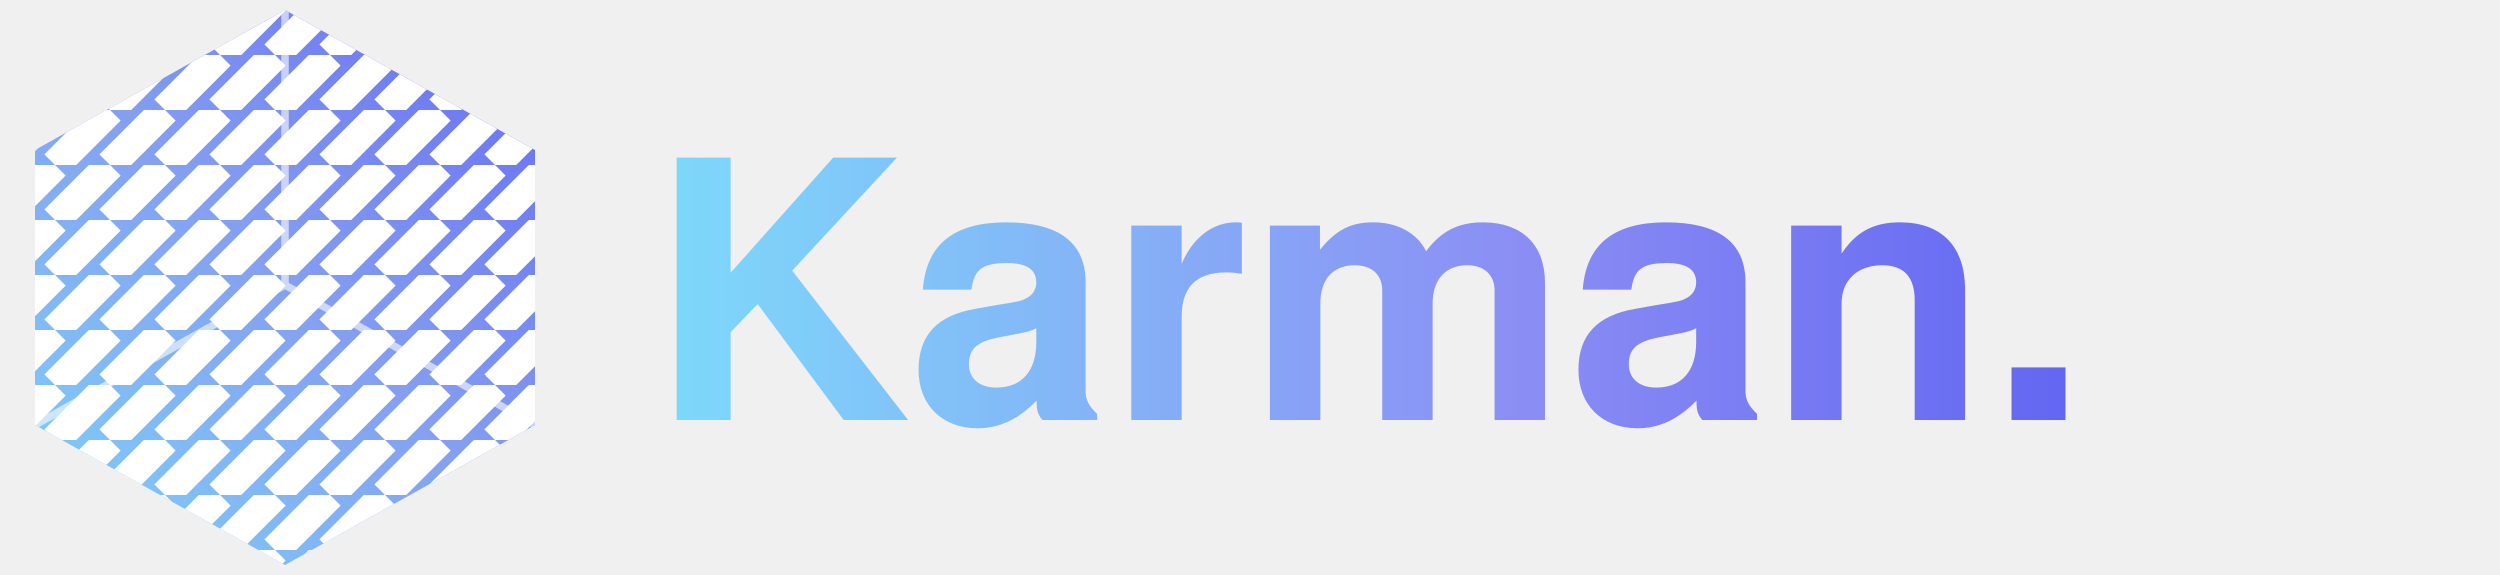
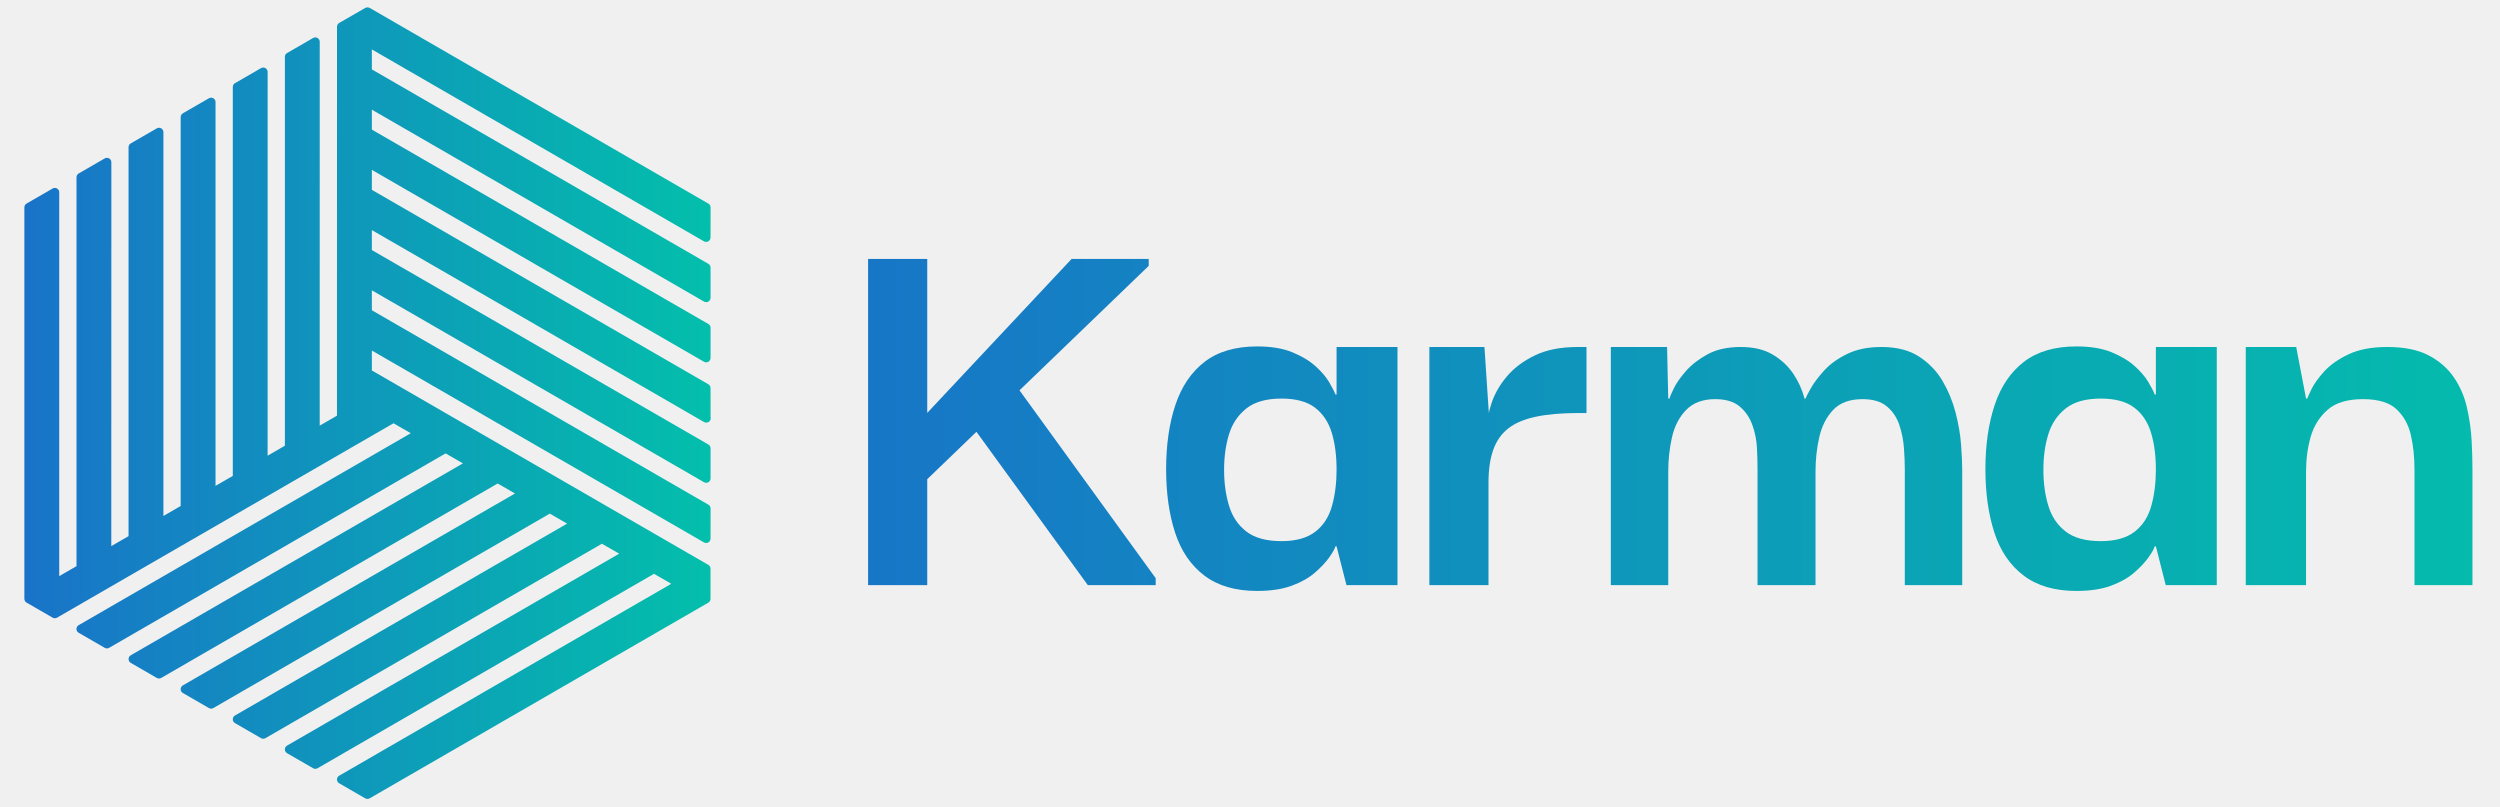
- <svg xmlns="http://www.w3.org/2000/svg" viewBox="0 0 500 115">
-   <defs>
-     <linearGradient id="mg" x1="0%" y1="100%" x2="100%" y2="0%">
-       <stop offset="0%" stop-color="#7DD8FA" />
-       <stop offset="50%" stop-color="#85A0F0" />
-       <stop offset="100%" stop-color="#6366F1" />
+ <svg xmlns="http://www.w3.org/2000/svg" xml:space="preserve" width="800" height="258" data-version="2">
+   <g transform="matrix(1.0139 0 0 1.0133 323.805 135.052)">
+     <linearGradient id="a" x1="-.192" x2="5.978" y1="0" y2="0" gradientUnits="objectBoundingBox">
+       <stop offset="0%" stop-color="#1874C8" />
+       <stop offset="100%" stop-color="#03BFAB" />
    </linearGradient>
-     <pattern id="sp" x="0" y="0" width="11" height="11" patternUnits="userSpaceOnUse">
-       <line x1="0" y1="11" x2="11" y2="0" stroke="white" stroke-width="6" />
-       <line x1="-11" y1="11" x2="0" y2="0" stroke="white" stroke-width="6" />
-       <line x1="11" y1="11" x2="22" y2="0" stroke="white" stroke-width="6" />
-     </pattern>
-     <clipPath id="hc">
-       <polygon points="57,2 107,30 107,85 57,113 7,85 7,30" />
-     </clipPath>
-     <linearGradient id="tg" x1="0%" y1="0%" x2="100%" y2="0%">
-       <stop offset="0%" stop-color="#7DD8FA" />
-       <stop offset="60%" stop-color="#8B8FF4" />
-       <stop offset="100%" stop-color="#6366F1" />
+     <path fill="url(#a)" d="M287.22 399.14v-20.86l46.3-49.41h24.34v2.19Zm-17.93 32.75V328.87h18.67v103.02Zm69.36 0-38.8-53.43 13.54-13.18 46.67 64.42v2.19Z" paint-order="stroke" transform="translate(-314.675 -380.38)" />
+   </g>
+   <rect width="90.77" height="103.02" x="-45.385" y="-51.51" fill="none" rx="0" ry="0" transform="matrix(1.0139 0 0 1.0133 324.312 135.56)" />
+   <g transform="matrix(1.0139 0 0 1.0133 410.174 149.978)">
+     <linearGradient id="b" x1="-1.637" x2="6.033" y1="0" y2="0" gradientUnits="objectBoundingBox">
+       <stop offset="0%" stop-color="#1874C8" />
+       <stop offset="100%" stop-color="#03BFAB" />
    </linearGradient>
-   </defs>
-   <g clip-path="url(#hc)">
-     <rect x="0" y="0" width="114" height="115" fill="url(#mg)" />
-     <rect x="0" y="0" width="114" height="115" fill="url(#sp)" />
+     <path fill="url(#b)" d="M392.08 433.72q-10.24 0-16.65-4.85-6.4-4.84-9.24-13.54-2.84-8.69-2.84-20.04 0-11.52 2.93-20.31 2.93-8.78 9.24-13.63 6.32-4.85 16.56-4.85 6.59 0 11.07 1.83 4.49 1.83 7.32 4.39 2.84 2.56 4.31 5.03 1.46 2.47 2.01 3.94h.36v-15.01h19.22v75.21h-16.1l-3.12-12.26h-.36q-.37 1.28-2.01 3.57-1.65 2.29-4.49 4.76-2.83 2.47-7.32 4.12-4.48 1.64-10.89 1.64m7.69-15.73q6.77 0 10.61-2.93 3.85-2.93 5.31-8.15 1.46-5.21 1.46-11.43 0-6.77-1.55-11.81-1.56-5.03-5.31-7.87-3.75-2.83-10.52-2.83-7.14 0-11.07 3.11-3.94 3.11-5.49 8.14-1.56 5.04-1.56 11.26t1.56 11.34q1.55 5.13 5.49 8.15 3.93 3.02 11.07 3.02" paint-order="stroke" transform="translate(-399.86 -395.11)" />
  </g>
-   <g clip-path="url(#hc)" stroke="white" stroke-width="1.5" opacity="0.6">
-     <line x1="57" y1="2" x2="57" y2="57" />
-     <line x1="107" y1="85" x2="57" y2="57" />
-     <line x1="7" y1="85" x2="57" y2="57" />
+   <rect width="73.02" height="77.22" x="-36.51" y="-38.61" fill="none" rx="0" ry="0" transform="matrix(1.0139 0 0 1.0133 410.681 150.485)" />
+   <g transform="matrix(1.0139 0 0 1.0133 482.537 149.142)">
+     <linearGradient id="c" x1="-4.008" x2="7.284" y1="0" y2="0" gradientUnits="objectBoundingBox">
+       <stop offset="0%" stop-color="#1874C8" />
+       <stop offset="100%" stop-color="#03BFAB" />
+     </linearGradient>
+     <path fill="url(#c)" d="M446.43 431.89v-75.21h17.39l1.46 21.96-.18 16.11v37.14Zm18.67-32.39-.55-16.65q0-3.84 1.47-8.33 1.46-4.48 4.84-8.51 3.39-4.02 8.88-6.68 5.49-2.65 13.54-2.65h2.75v20.86h-2.75q-7.87 0-13.36 1.19-5.49 1.19-8.69 3.75-3.2 2.57-4.67 6.78-1.46 4.2-1.46 10.24" paint-order="stroke" transform="translate(-471.23 -394.285)" />
  </g>
-   <text x="130" y="84" font-family="'Helvetica Neue', Helvetica, Arial, sans-serif" font-size="72" font-weight="800" fill="url(#tg)">Karman.</text>
+   <rect width="49.6" height="75.21" x="-24.8" y="-37.605" fill="none" rx="0" ry="0" transform="matrix(1.0139 0 0 1.0133 483.043 149.649)" />
+   <g transform="matrix(1.0139 0 0 1.0133 571.689 149.142)">
+     <linearGradient id="d" x1="-2.317" x2="2.733" y1="0" y2="0" gradientUnits="objectBoundingBox">
+       <stop offset="0%" stop-color="#1874C8" />
+       <stop offset="100%" stop-color="#03BFAB" />
+     </linearGradient>
+     <path fill="url(#d)" d="M503.71 431.89v-75.21h17.75l.37 16.29h.37q.18-.73 1.37-3.2 1.19-2.47 3.84-5.49 2.66-3.02 6.86-5.31 4.21-2.29 10.44-2.29 6.03 0 10.06 2.38t6.5 6.04q2.47 3.66 3.57 7.87h.36q.18-.73 1.65-3.3 1.46-2.56 4.21-5.58 2.74-3.02 7.23-5.21 4.48-2.2 10.88-2.2 7.14 0 11.81 3.02 4.66 3.02 7.41 7.69 2.74 4.66 4.12 9.97 1.37 5.31 1.74 10.16.36 4.85.36 7.96v36.41h-18.12v-36.6q0-2.92-.27-6.68-.27-3.75-1.46-7.32-1.19-3.56-3.94-5.85-2.74-2.29-7.68-2.29-6.04 0-9.25 3.39-3.2 3.38-4.39 8.6-1.19 5.21-1.19 10.89v35.86h-18.3v-36.6q0-2.92-.18-6.68-.18-3.75-1.46-7.32-1.29-3.56-4.03-5.85-2.75-2.29-7.69-2.29-5.85 0-9.15 3.39-3.29 3.38-4.48 8.6-1.19 5.21-1.19 10.89v35.86Z" paint-order="stroke" transform="translate(-559.16 -394.285)" />
+   </g>
+   <rect width="110.9" height="75.21" x="-55.45" y="-37.605" fill="none" rx="0" ry="0" transform="matrix(1.0139 0 0 1.0133 572.196 149.649)" />
+   <g transform="matrix(1.0139 0 0 1.0133 672.349 149.978)">
+     <linearGradient id="e" x1="-5.178" x2="2.491" y1="0" y2="0" gradientUnits="objectBoundingBox">
+       <stop offset="0%" stop-color="#1874C8" />
+       <stop offset="100%" stop-color="#03BFAB" />
+     </linearGradient>
+     <path fill="url(#e)" d="M650.66 433.72q-10.25 0-16.65-4.85-6.41-4.84-9.24-13.54-2.84-8.69-2.84-20.04 0-11.52 2.93-20.31 2.93-8.78 9.24-13.63 6.31-4.85 16.56-4.85 6.59 0 11.07 1.83 4.49 1.83 7.32 4.39 2.84 2.56 4.3 5.03 1.47 2.47 2.02 3.94h.36v-15.01h19.22v75.21h-16.11l-3.11-12.26h-.36q-.37 1.28-2.02 3.57-1.64 2.29-4.48 4.76-2.84 2.47-7.32 4.12-4.48 1.64-10.89 1.64m7.69-15.73q6.77 0 10.61-2.93 3.85-2.93 5.31-8.15 1.46-5.21 1.46-11.43 0-6.77-1.55-11.81-1.56-5.03-5.31-7.87-3.75-2.83-10.52-2.83-7.14 0-11.07 3.11-3.94 3.11-5.49 8.14-1.56 5.04-1.56 11.26t1.56 11.34q1.55 5.13 5.49 8.15 3.93 3.02 11.07 3.02" paint-order="stroke" transform="translate(-658.44 -395.11)" />
+   </g>
+   <rect width="73.02" height="77.22" x="-36.51" y="-38.61" fill="none" rx="0" ry="0" transform="matrix(1.0139 0 0 1.0133 672.856 150.485)" />
+   <g transform="matrix(1.0139 0 0 1.0133 754.916 149.142)">
+     <linearGradient id="f" x1="-6.391" x2="1.435" y1="0" y2="0" gradientUnits="objectBoundingBox">
+       <stop offset="0%" stop-color="#1874C8" />
+       <stop offset="100%" stop-color="#03BFAB" />
+     </linearGradient>
+     <path fill="url(#f)" d="M704.1 431.89v-75.21h15.92l3.11 16.29h.37q.18-.55 1.37-3.02 1.19-2.47 4.02-5.58 2.84-3.11 7.69-5.4 4.85-2.29 12.17-2.29 8.05 0 13.08 2.65 5.04 2.66 7.97 6.96 2.92 4.3 4.11 9.51 1.19 5.22 1.47 10.34.27 5.13.27 9.34v36.41h-18.3v-36.6q0-6.03-1.19-10.98-1.19-4.94-4.57-8.05-3.39-3.11-10.53-3.11-7.32 0-11.16 3.39-3.84 3.38-5.31 8.51-1.46 5.12-1.46 10.98v35.86Z" paint-order="stroke" transform="translate(-739.875 -394.285)" />
+   </g>
+   <rect width="71.55" height="75.21" x="-35.775" y="-37.605" fill="none" rx="0" ry="0" transform="matrix(1.0139 0 0 1.0133 755.423 149.649)" />
+   <g transform="matrix(2.8165 0 0 2.8148 117.62 128.999)">
+     <linearGradient id="g" x1="0" x2="1" y1="0" y2="0" gradientUnits="objectBoundingBox">
+       <stop offset="0%" stop-color="#1973C9" />
+       <stop offset="100%" stop-color="#03BFAB" />
+     </linearGradient>
+     <path fill="url(#g)" d="M88.73 54.699 50.5 32.597v-2.27l37.734 21.816a.5.5 0 0 0 .25.067h.02a.498.498 0 0 0 .48-.64l-.004-3.282a.5.5 0 0 0-.25-.434L50.5 25.75v-2.27l37.734 21.816q.119.065.25.066c.131.001.172-.023.25-.066a.5.5 0 0 0 .25-.434V41.44a.5.5 0 0 0-.25-.433L50.5 18.902v-2.266l37.734 21.816q.119.066.25.067c.131 0 .172-.024.25-.067a.5.5 0 0 0 .25-.433v-3.422a.5.5 0 0 0-.25-.434L50.5 12.058v-2.27l37.73 21.817a.5.5 0 0 0 .75-.434l.004-3.422a.5.5 0 0 0-.25-.433L50.25 5.066c-.059-.032-.121-.04-.184-.051-.023 0-.043-.016-.066-.016-.023 0-.043.016-.066.02-.063.008-.125.015-.184.05l-2.96 1.708a.5.5 0 0 0-.25.433l-.005 44.215-1.96 1.133.003-43.637a.5.5 0 0 0-.75-.434l-2.96 1.711a.5.5 0 0 0-.25.434v44.21l-1.962 1.134.004-43.63a.5.5 0 0 0-.75-.433l-2.96 1.711a.5.5 0 0 0-.25.434v44.215l-1.961 1.132V15.772a.496.496 0 0 0-.25-.433.497.497 0 0 0-.5 0l-2.961 1.71a.5.5 0 0 0-.25.434v44.211l-1.961 1.133V19.194a.5.5 0 0 0-.75-.434l-2.961 1.711a.5.5 0 0 0-.25.434V65.12l-1.961 1.133.008-43.641a.5.5 0 0 0-.75-.434l-2.961 1.711a.5.5 0 0 0-.25.434v44.21l-1.961 1.133V26.033a.5.5 0 0 0-.75-.433l-2.961 1.71a.5.5 0 0 0-.25.434v44.5c0 .18.094.344.25.434l2.96 1.71a.5.5 0 0 0 .5.001l38.23-22.102 1.962 1.133-37.734 21.82a.5.5 0 0 0 0 .867l2.96 1.71a.5.5 0 0 0 .5.001l38.23-22.105 1.966 1.136L23.11 78.661a.5.5 0 0 0 0 .868l2.957 1.71a.5.5 0 0 0 .5 0l38.23-22.105 1.964 1.137-37.734 21.816a.5.5 0 0 0 0 .867l2.961 1.711a.5.5 0 0 0 .5 0l38.23-22.105 1.965 1.137-37.734 21.812a.5.5 0 0 0 0 .867l2.96 1.711a.5.5 0 0 0 .5 0l38.23-22.105 1.962 1.133L40.867 88.93a.5.5 0 0 0 0 .867l2.96 1.71a.475.475 0 0 0 .25.067.52.52 0 0 0 .25-.066l38.23-22.105 1.962 1.133-37.73 21.816a.5.5 0 0 0 0 .867l2.96 1.71a.515.515 0 0 0 .25.067.522.522 0 0 0 .25-.066l38.48-22.25a.5.5 0 0 0 .25-.434V68.82a.5.5 0 0 0-.25-.433L50.5 46.286V44.02l37.73 21.812a.5.5 0 0 0 .75-.433l.004-3.422a.5.5 0 0 0-.25-.434L50.5 39.438v-2.265l37.734 21.816q.12.068.25.066a.5.5 0 0 0 .5-.5v-3.426a.51.51 0 0 0-.253-.433z" transform="translate(-50.012 -49.998)" />
+   </g>
</svg>
